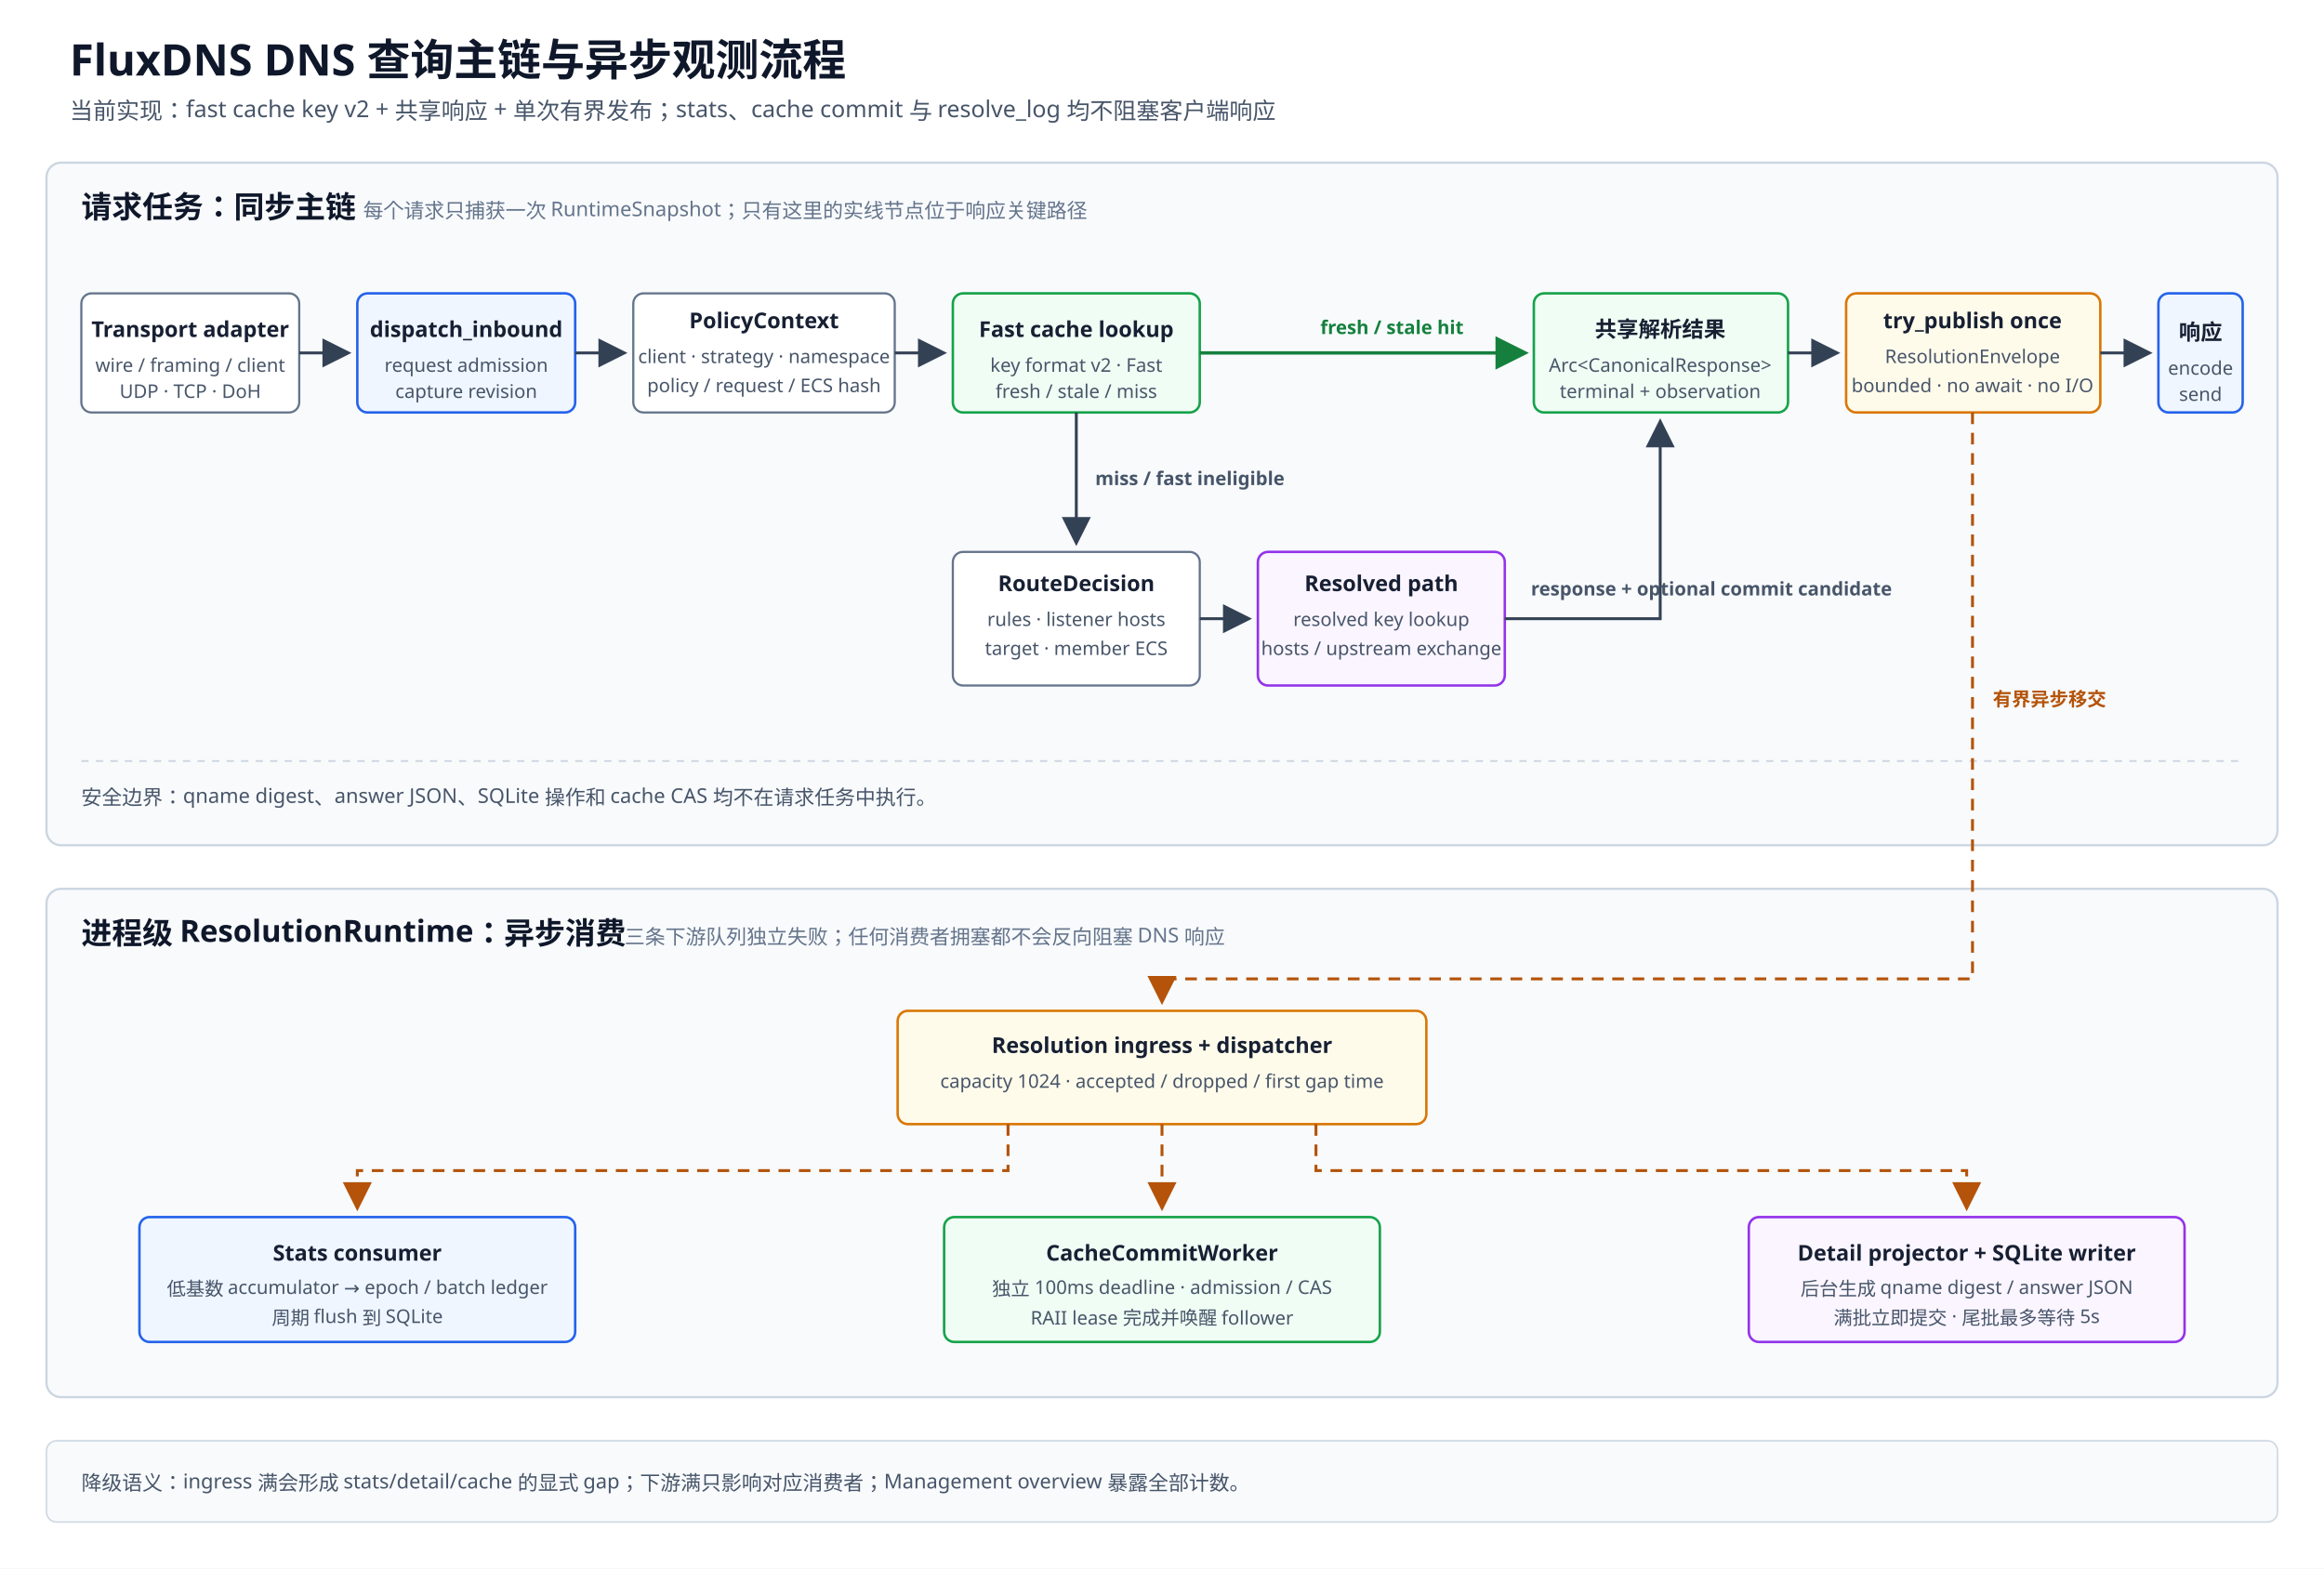
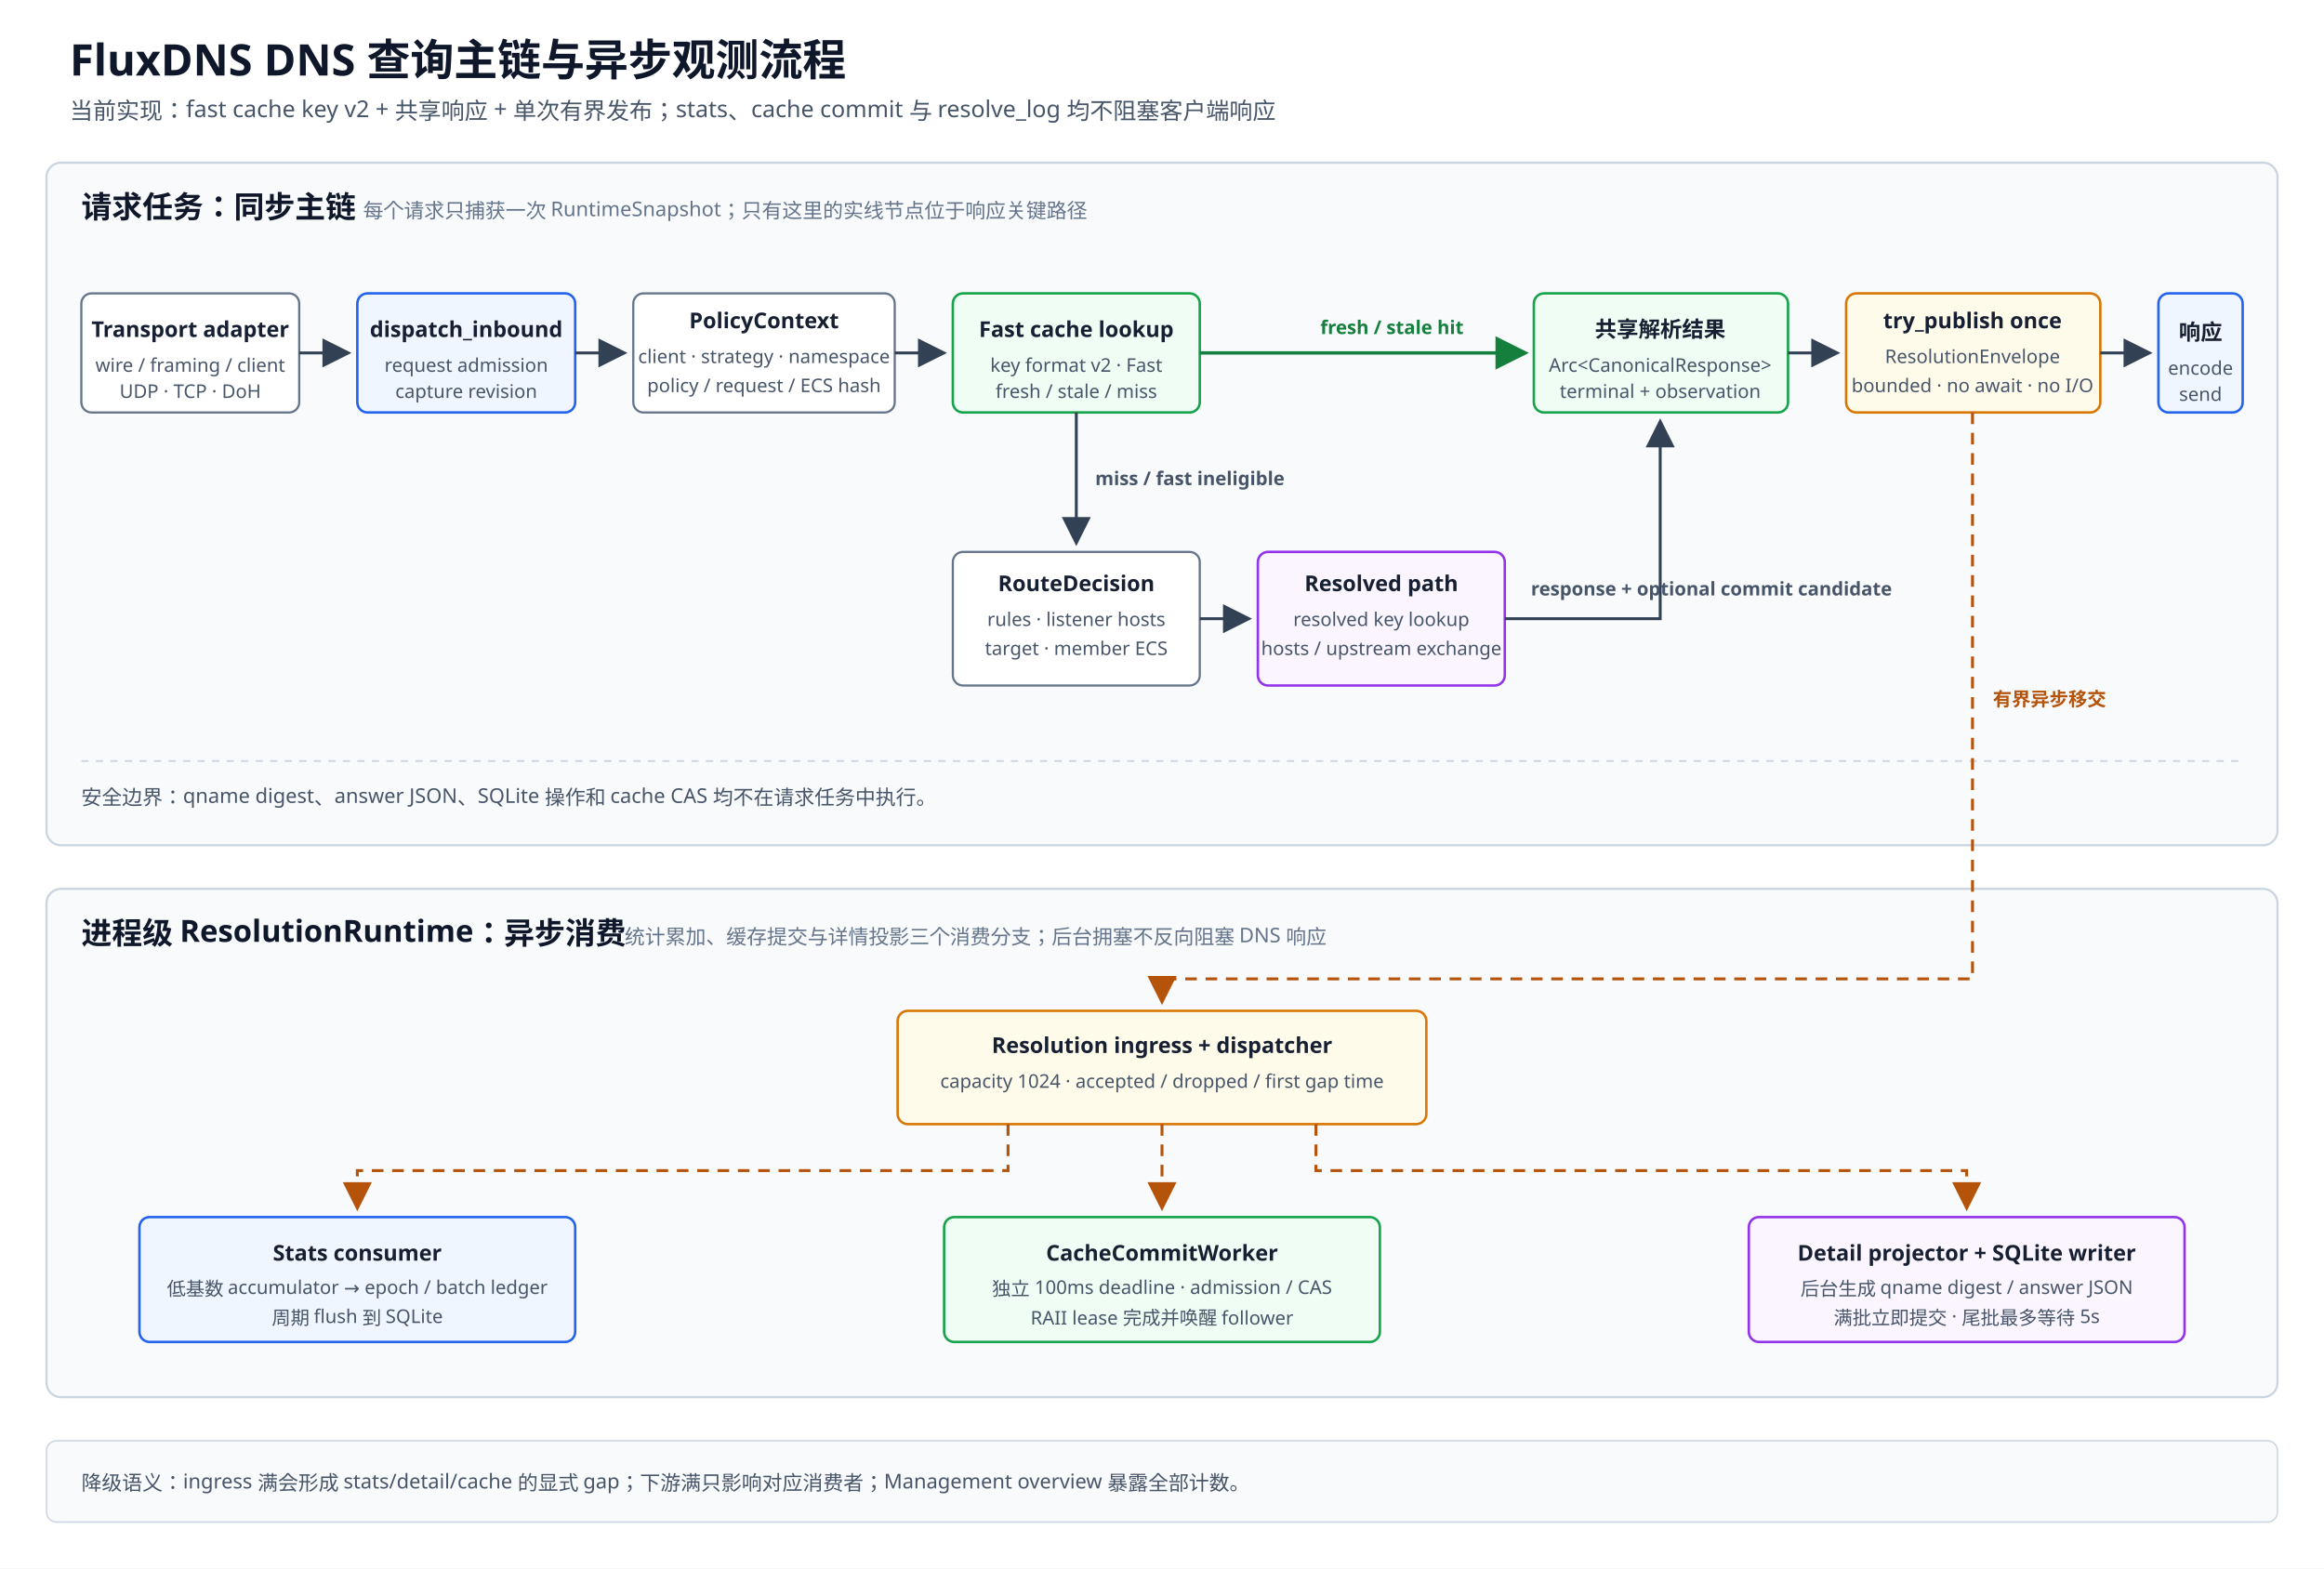
<svg xmlns="http://www.w3.org/2000/svg" width="1600" height="1080" viewBox="0 0 1600 1080" role="img" aria-labelledby="title desc">
  <defs>
    <marker id="arrow" markerWidth="10" markerHeight="10" refX="8" refY="5" orient="auto" markerUnits="strokeWidth">
      <path d="M 0 0 L 10 5 L 0 10 z" fill="#334155" />
    </marker>
    <marker id="arrow-green" markerWidth="10" markerHeight="10" refX="8" refY="5" orient="auto" markerUnits="strokeWidth">
      <path d="M 0 0 L 10 5 L 0 10 z" fill="#15803d" />
    </marker>
    <marker id="arrow-amber" markerWidth="10" markerHeight="10" refX="8" refY="5" orient="auto" markerUnits="strokeWidth">
      <path d="M 0 0 L 10 5 L 0 10 z" fill="#b45309" />
    </marker>
    <style>
      .title { font: 700 30px "Segoe UI", "Microsoft YaHei", sans-serif; fill: #0f172a; }
      .subtitle { font: 400 16px "Segoe UI", "Microsoft YaHei", sans-serif; fill: #475569; }
      .section { font: 700 21px "Segoe UI", "Microsoft YaHei", sans-serif; fill: #0f172a; }
      .section-note { font: 400 14px "Segoe UI", "Microsoft YaHei", sans-serif; fill: #64748b; }
      .box-title { font: 700 15px "Segoe UI", "Microsoft YaHei", sans-serif; fill: #172033; text-anchor: middle; }
      .box-text { font: 400 13px "Segoe UI", "Microsoft YaHei", sans-serif; fill: #475569; text-anchor: middle; }
      .label { font: 600 13px "Segoe UI", "Microsoft YaHei", sans-serif; fill: #475569; }
      .label-green { font: 700 13px "Segoe UI", "Microsoft YaHei", sans-serif; fill: #15803d; }
      .label-amber { font: 700 13px "Segoe UI", "Microsoft YaHei", sans-serif; fill: #b45309; }
      .foot { font: 400 14px "Segoe UI", "Microsoft YaHei", sans-serif; fill: #475569; }
      .panel { fill: #f8fafc; stroke: #cbd5e1; stroke-width: 1.5; rx: 10; }
      .box { fill: #ffffff; stroke: #64748b; stroke-width: 1.5; rx: 7; }
      .box-blue { fill: #eff6ff; stroke: #2563eb; stroke-width: 1.7; rx: 7; }
      .box-green { fill: #f0fdf4; stroke: #16a34a; stroke-width: 1.7; rx: 7; }
      .box-amber { fill: #fffbeb; stroke: #d97706; stroke-width: 1.7; rx: 7; }
      .box-purple { fill: #faf5ff; stroke: #9333ea; stroke-width: 1.7; rx: 7; }
      .flow { fill: none; stroke: #334155; stroke-width: 2; marker-end: url(#arrow); }
      .hit { fill: none; stroke: #15803d; stroke-width: 2.3; marker-end: url(#arrow-green); }
      .async { fill: none; stroke: #b45309; stroke-width: 2; stroke-dasharray: 8 6; marker-end: url(#arrow-amber); }
      .divider { stroke: #cbd5e1; stroke-width: 1.2; stroke-dasharray: 5 5; }
    </style>
  </defs>
  <rect width="1600" height="1080" fill="#ffffff" />
  <text class="title" x="48" y="52">FluxDNS DNS 查询主链与异步观测流程</text>
  <text class="subtitle" x="48" y="82">当前实现：fast cache key v2 + 共享响应 + 单次有界发布；stats、cache commit 与 resolve_log 均不阻塞客户端响应</text>
  <rect class="panel" x="32" y="112" width="1536" height="470" />
  <text class="section" x="56" y="150">请求任务：同步主链</text>
  <text class="section-note" x="250" y="150">每个请求只捕获一次 RuntimeSnapshot；只有这里的实线节点位于响应关键路径</text>
  <rect class="box" x="56" y="202" width="150" height="82" />
  <text class="box-title" x="131" y="232">Transport adapter</text>
  <text class="box-text" x="131" y="256">wire / framing / client</text>
  <text class="box-text" x="131" y="274">UDP · TCP · DoH</text>
  <rect class="box-blue" x="246" y="202" width="150" height="82" />
  <text class="box-title" x="321" y="232">dispatch_inbound</text>
  <text class="box-text" x="321" y="256">request admission</text>
  <text class="box-text" x="321" y="274">capture revision</text>
  <rect class="box" x="436" y="202" width="180" height="82" />
  <text class="box-title" x="526" y="226">PolicyContext</text>
  <text class="box-text" x="526" y="250">client · strategy · namespace</text>
  <text class="box-text" x="526" y="270">policy / request / ECS hash</text>
  <rect class="box-green" x="656" y="202" width="170" height="82" />
  <text class="box-title" x="741" y="232">Fast cache lookup</text>
  <text class="box-text" x="741" y="256">key format v2 · Fast</text>
  <text class="box-text" x="741" y="274">fresh / stale / miss</text>
  <rect class="box-green" x="1056" y="202" width="175" height="82" />
  <text class="box-title" x="1143" y="232">共享解析结果</text>
  <text class="box-text" x="1143" y="256">Arc&lt;CanonicalResponse&gt;</text>
  <text class="box-text" x="1143" y="274">terminal + observation</text>
  <rect class="box-amber" x="1271" y="202" width="175" height="82" />
  <text class="box-title" x="1358" y="226">try_publish once</text>
  <text class="box-text" x="1358" y="250">ResolutionEnvelope</text>
  <text class="box-text" x="1358" y="270">bounded · no await · no I/O</text>
  <rect class="box-blue" x="1486" y="202" width="58" height="82" />
  <text class="box-title" x="1515" y="234">响应</text>
  <text class="box-text" x="1515" y="258">encode</text>
  <text class="box-text" x="1515" y="276">send</text>
  <path class="flow" d="M 206 243 H 238" />
  <path class="flow" d="M 396 243 H 428" />
  <path class="flow" d="M 616 243 H 648" />
  <path class="hit" d="M 826 243 H 1048" />
  <text class="label-green" x="909" y="230">fresh / stale hit</text>
  <path class="flow" d="M 1231 243 H 1263" />
  <path class="flow" d="M 1446 243 H 1478" />
  <rect class="box" x="656" y="380" width="170" height="92" />
  <text class="box-title" x="741" y="407">RouteDecision</text>
  <text class="box-text" x="741" y="431">rules · listener hosts</text>
  <text class="box-text" x="741" y="451">target · member ECS</text>
  <rect class="box-purple" x="866" y="380" width="170" height="92" />
  <text class="box-title" x="951" y="407">Resolved path</text>
  <text class="box-text" x="951" y="431">resolved key lookup</text>
  <text class="box-text" x="951" y="451">hosts / upstream exchange</text>
  <path class="flow" d="M 741 284 V 372" />
  <text class="label" x="754" y="334">miss / fast ineligible</text>
  <path class="flow" d="M 826 426 H 858" />
  <path class="flow" d="M 1036 426 H 1143 V 292" />
  <text class="label" x="1054" y="410">response + optional commit candidate</text>
  <line class="divider" x1="56" y1="524" x2="1544" y2="524" />
  <text class="foot" x="56" y="554">安全边界：qname digest、answer JSON、SQLite 操作和 cache CAS 均不在请求任务中执行。</text>
  <rect class="panel" x="32" y="612" width="1536" height="350" />
  <text class="section" x="56" y="650">进程级 ResolutionRuntime：异步消费</text>
-   <text class="section-note" x="430" y="650">三条下游队列独立失败；任何消费者拥塞都不会反向阻塞 DNS 响应</text>
+   <text class="section-note" x="430" y="650">统计累加、缓存提交与详情投影三个消费分支；后台拥塞不反向阻塞 DNS 响应</text>
  <rect class="box-amber" x="618" y="696" width="364" height="78" />
  <text class="box-title" x="800" y="725">Resolution ingress + dispatcher</text>
  <text class="box-text" x="800" y="749">capacity 1024 · accepted / dropped / first gap time</text>
  <path class="async" d="M 1358 284 V 674 H 800 V 688" />
  <text class="label-amber" x="1372" y="486">有界异步移交</text>
  <rect class="box-blue" x="96" y="838" width="300" height="86" />
  <text class="box-title" x="246" y="868">Stats consumer</text>
  <text class="box-text" x="246" y="892">低基数 accumulator → epoch / batch ledger</text>
  <text class="box-text" x="246" y="912">周期 flush 到 SQLite</text>
  <rect class="box-green" x="650" y="838" width="300" height="86" />
  <text class="box-title" x="800" y="868">CacheCommitWorker</text>
  <text class="box-text" x="800" y="892">独立 100ms deadline · admission / CAS</text>
  <text class="box-text" x="800" y="912">RAII lease 完成并唤醒 follower</text>
  <rect class="box-purple" x="1204" y="838" width="300" height="86" />
  <text class="box-title" x="1354" y="868">Detail projector + SQLite writer</text>
  <text class="box-text" x="1354" y="892">后台生成 qname digest / answer JSON</text>
  <text class="box-text" x="1354" y="912">满批立即提交 · 尾批最多等待 5s</text>
  <path class="async" d="M 694 774 V 806 H 246 V 830" />
  <path class="async" d="M 800 774 V 830" />
  <path class="async" d="M 906 774 V 806 H 1354 V 830" />
  <rect x="32" y="992" width="1536" height="56" fill="#f8fafc" stroke="#cbd5e1" stroke-width="1" rx="7" />
  <text class="foot" x="56" y="1026">降级语义：ingress 满会形成 stats/detail/cache 的显式 gap；下游满只影响对应消费者；Management overview 暴露全部计数。</text>
</svg>
